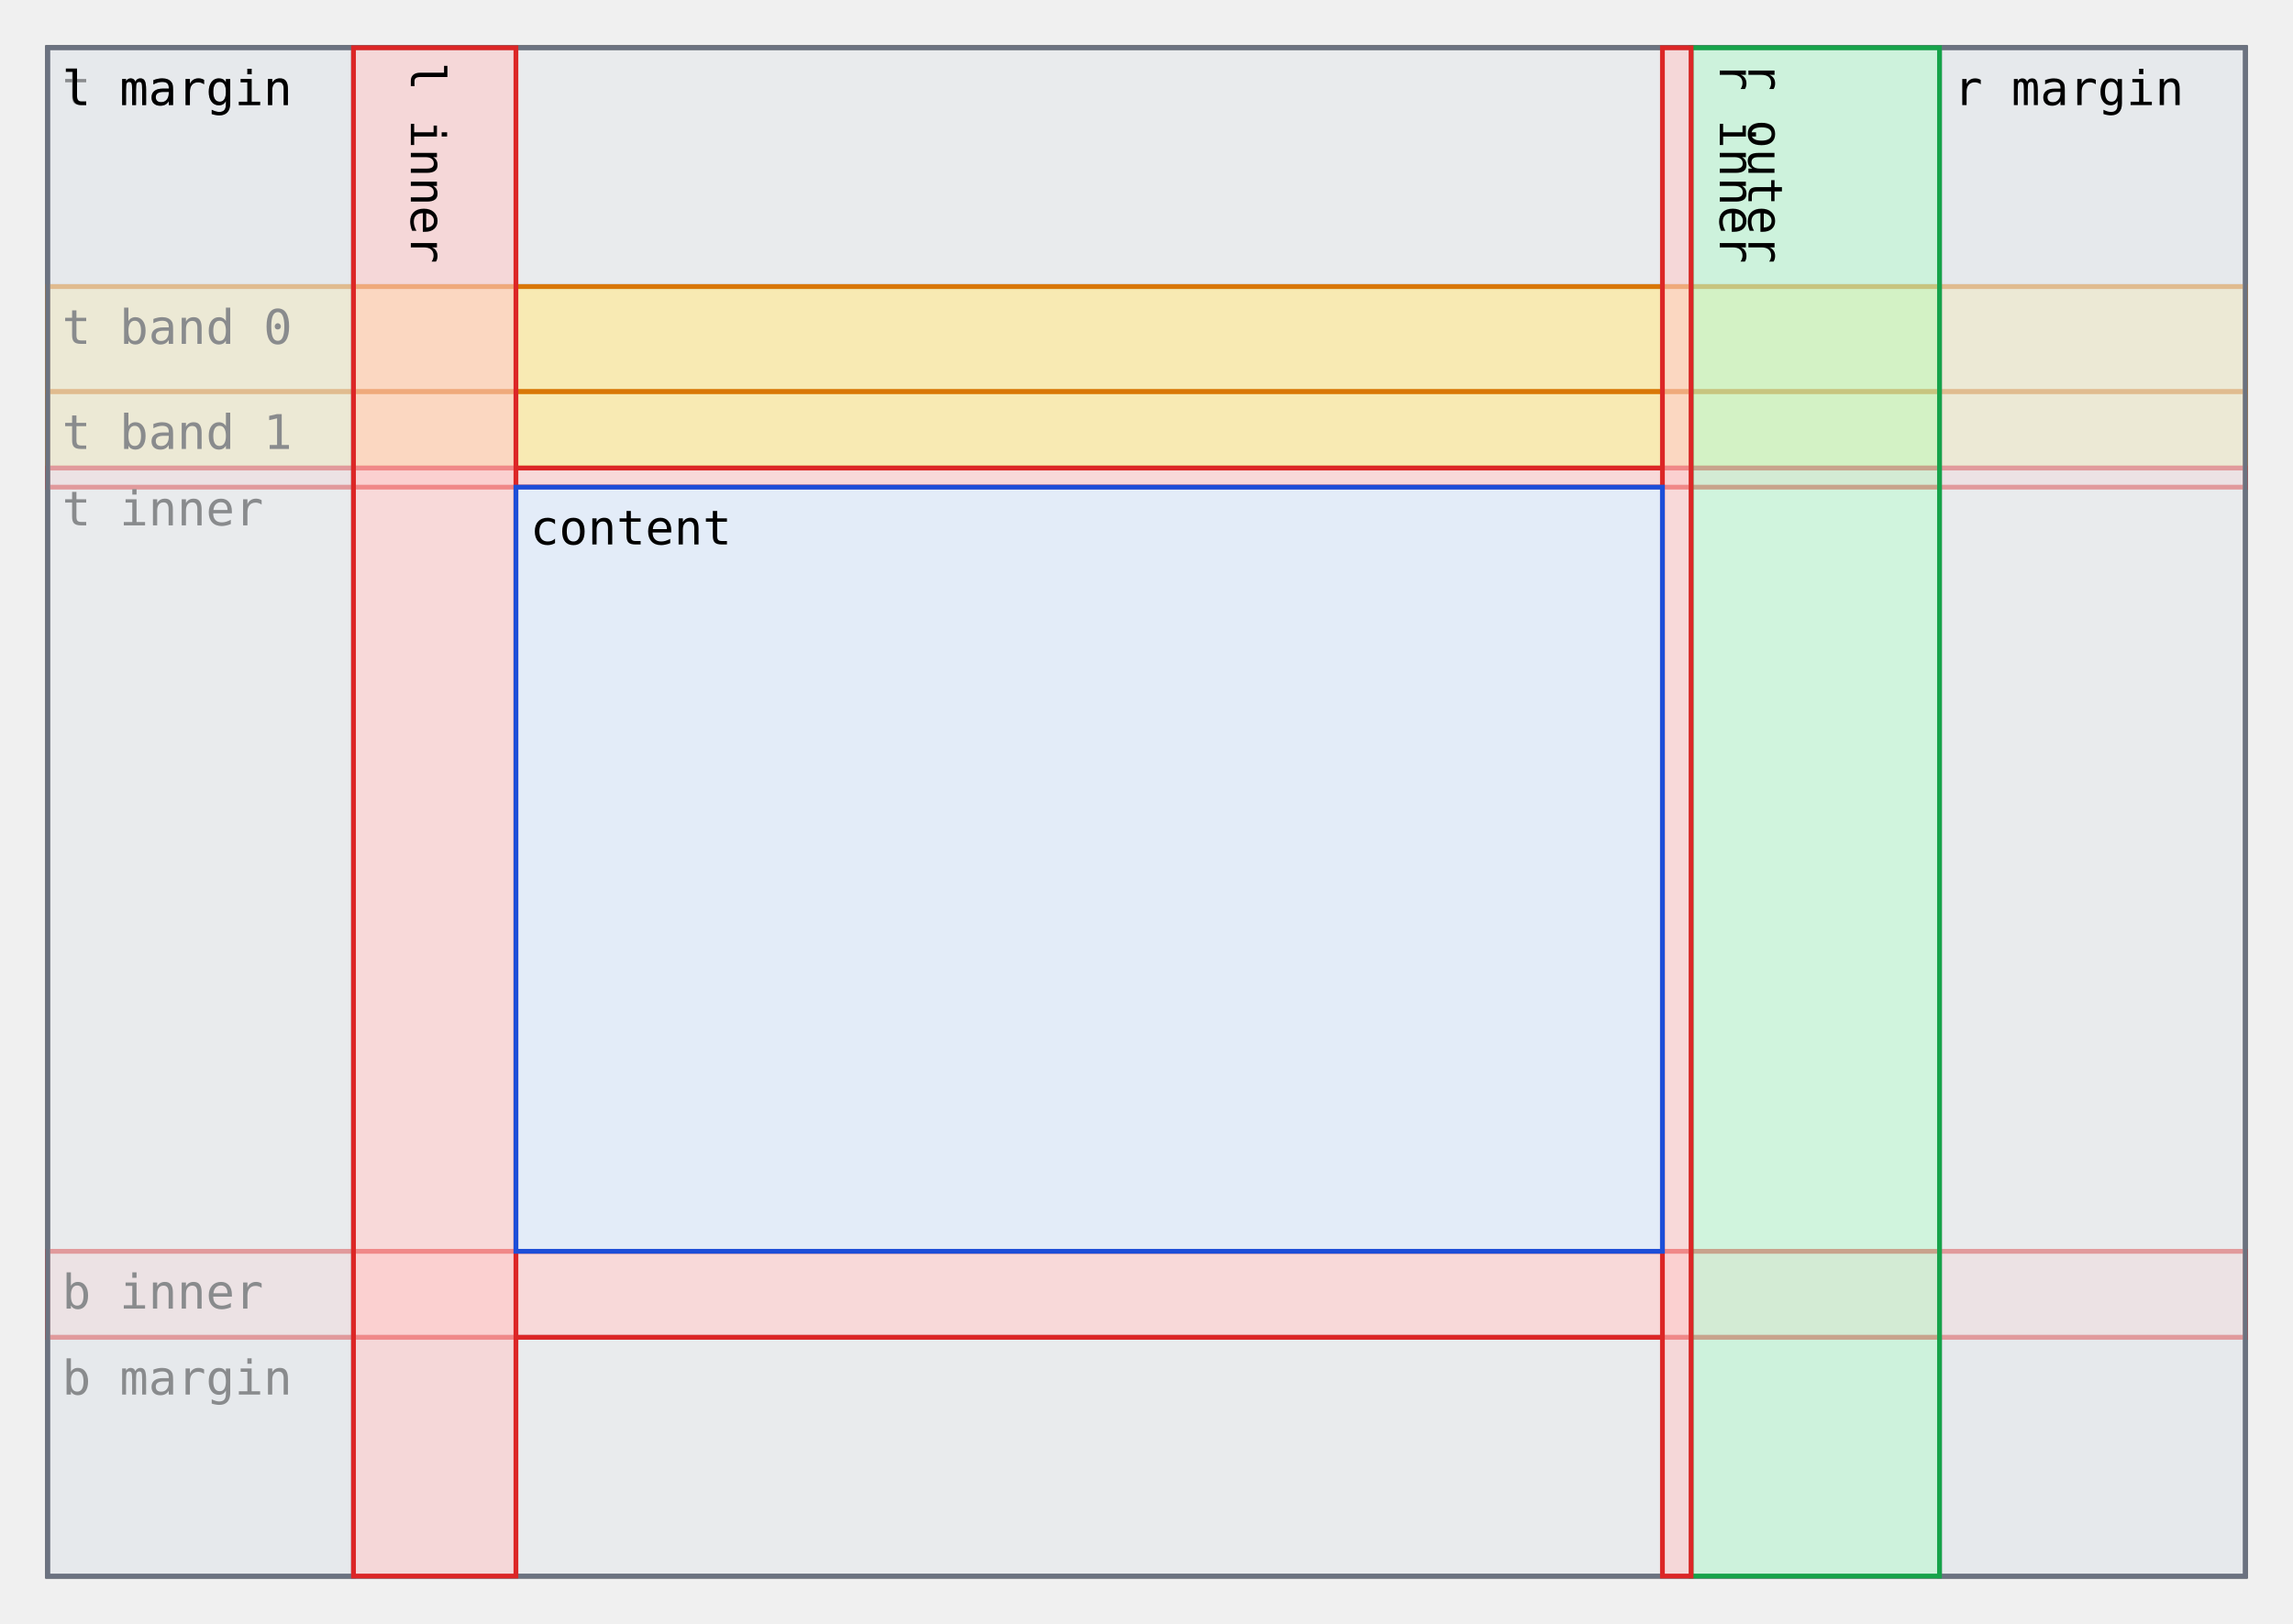
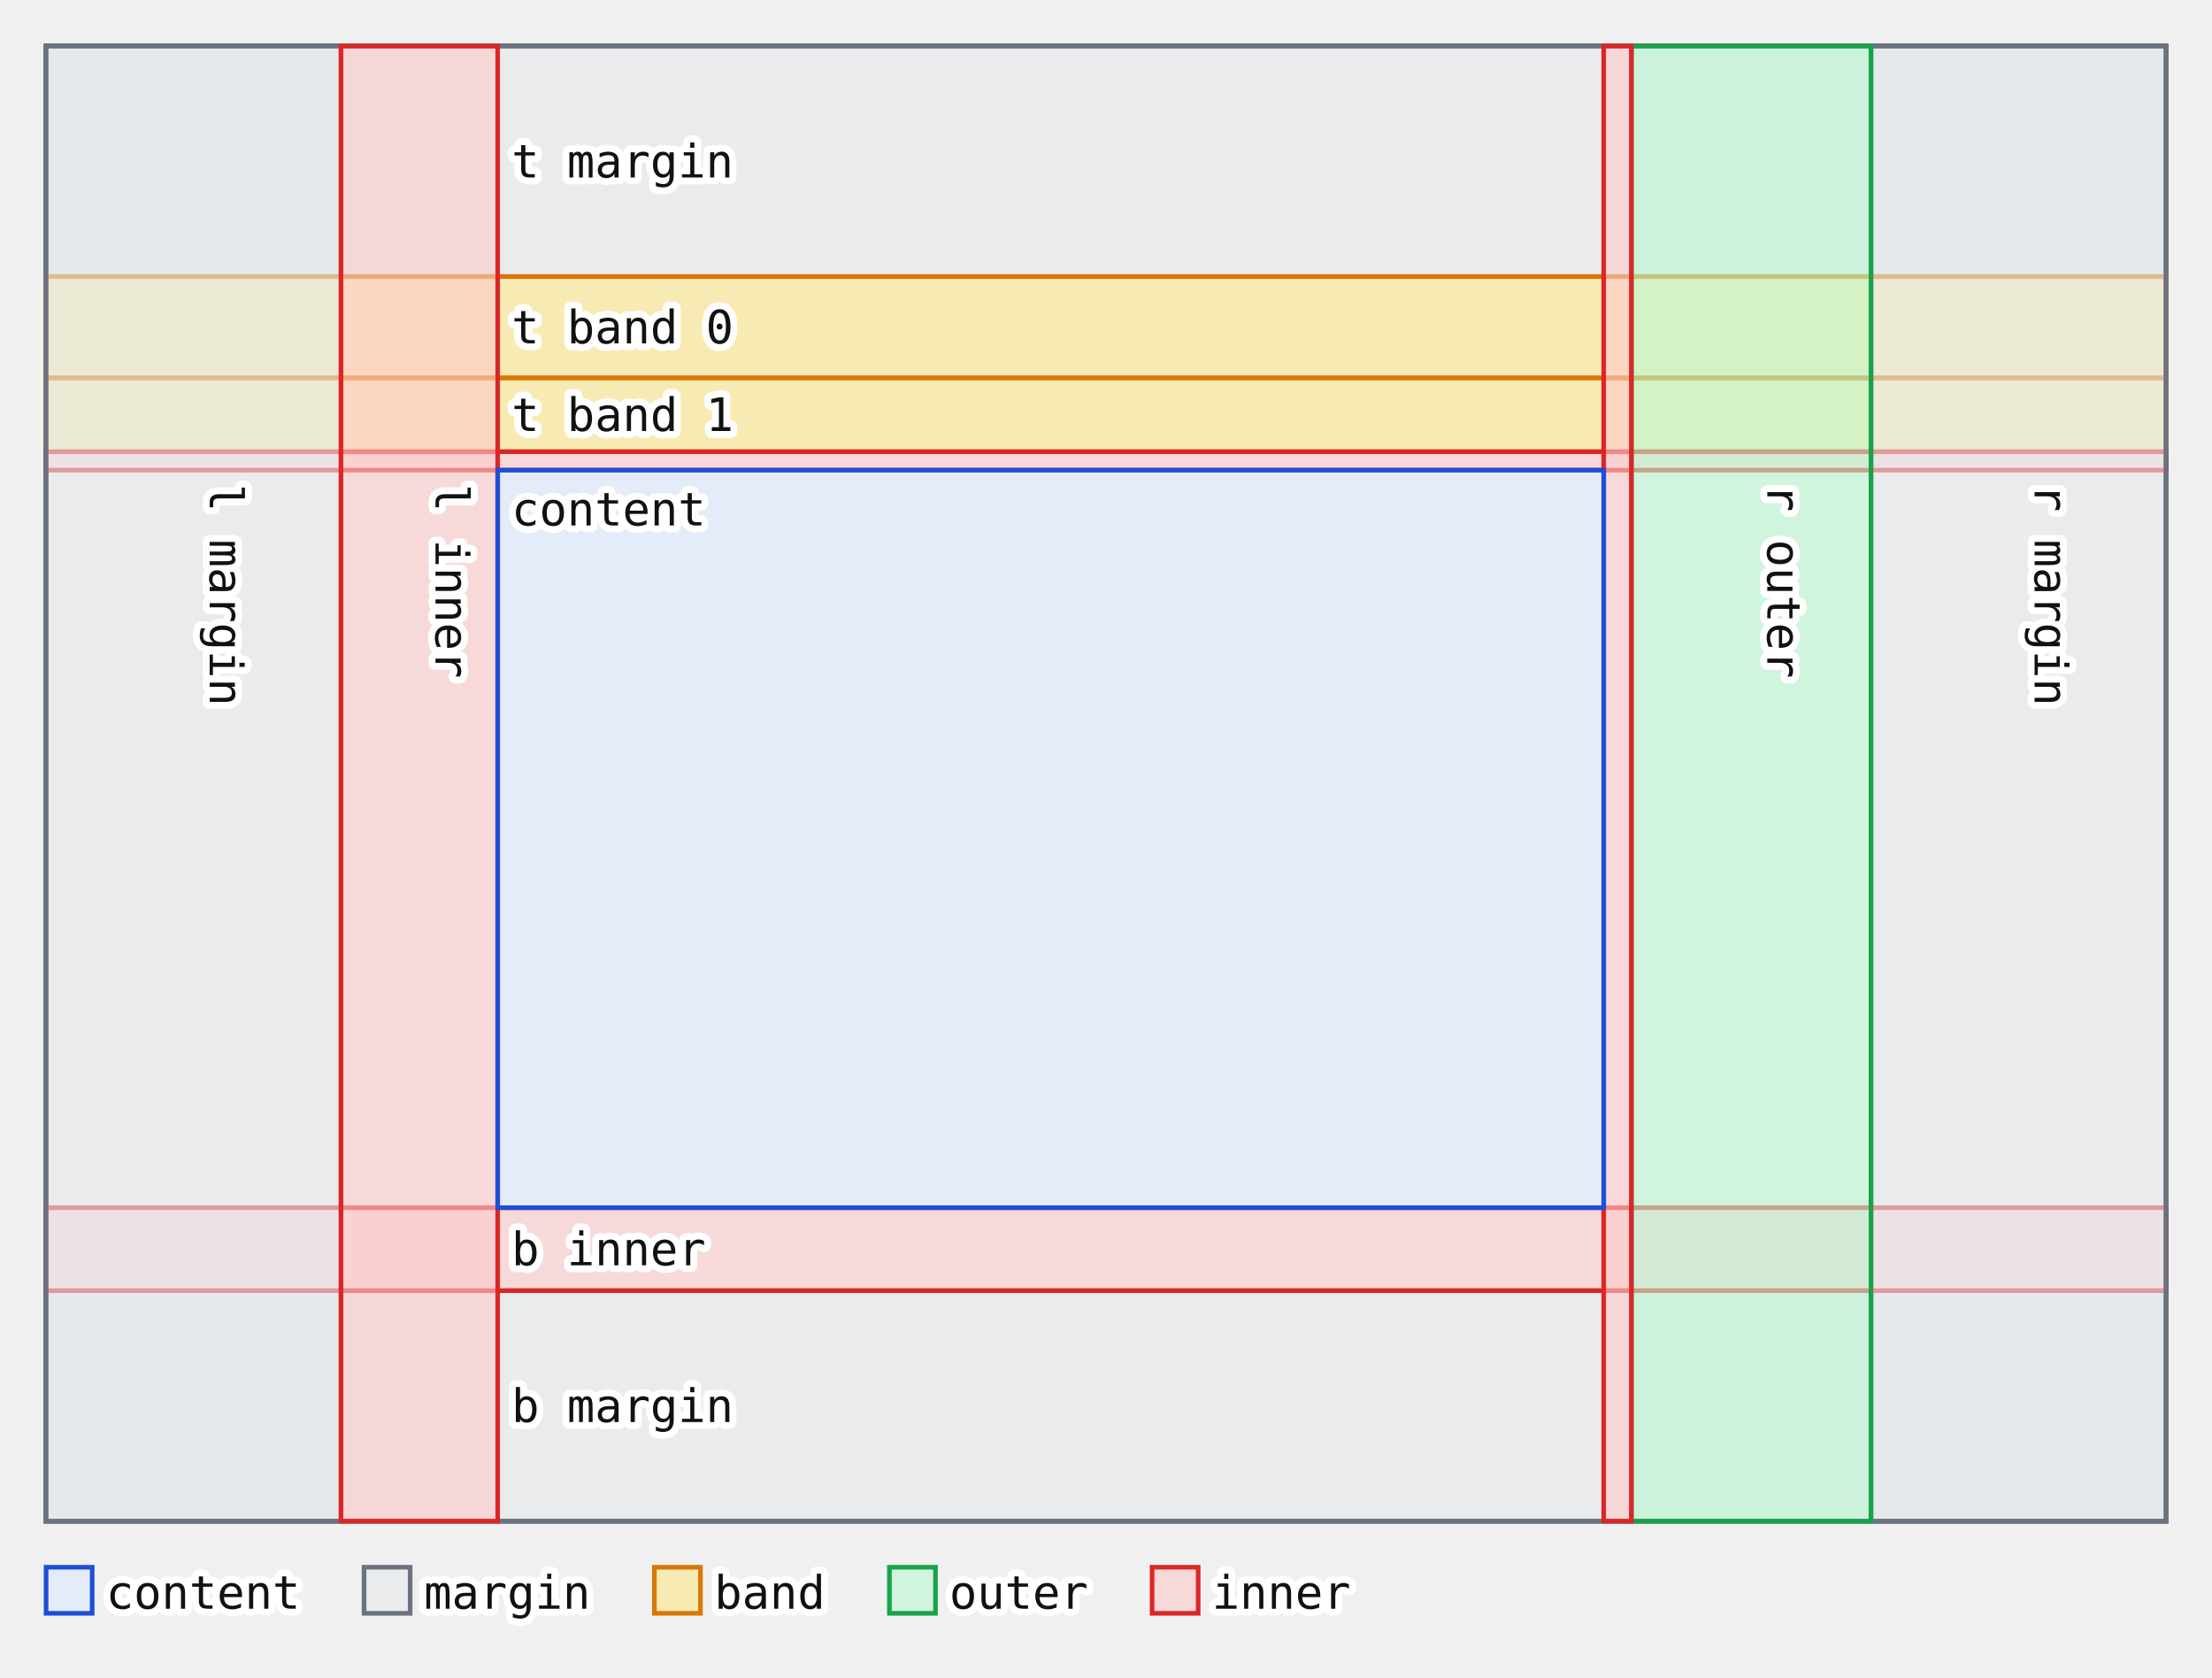
- <svg xmlns="http://www.w3.org/2000/svg" viewBox="-10 -10 480 340" font-family="monospace" font-size="10">
+ <svg xmlns="http://www.w3.org/2000/svg" viewBox="-10 -10 480 364" font-family="monospace" font-size="10">
  <rect x="0" y="0" width="460" height="320" fill="none" stroke="#111111" stroke-width="1" />
  <rect x="0" y="0" width="460" height="50" fill="#e5e7eb" fill-opacity="0.6" stroke="#6b7280" />
-   <text x="3" y="12">t margin</text>
+   <text x="101" y="28.5" fill="#111111" stroke="#ffffff" stroke-width="3" stroke-linejoin="round" paint-order="stroke">t margin</text>
  <rect x="0" y="50" width="460" height="22" fill="#fde68a" fill-opacity="0.6" stroke="#d97706" />
-   <text x="3" y="62">t band 0</text>
+   <text x="101" y="64.5" fill="#111111" stroke="#ffffff" stroke-width="3" stroke-linejoin="round" paint-order="stroke">t band 0</text>
  <rect x="0" y="72" width="460" height="16" fill="#fde68a" fill-opacity="0.6" stroke="#d97706" />
-   <text x="3" y="84">t band 1</text>
+   <text x="101" y="83.5" fill="#111111" stroke="#ffffff" stroke-width="3" stroke-linejoin="round" paint-order="stroke">t band 1</text>
  <rect x="0" y="88" width="460" height="4" fill="#fecaca" fill-opacity="0.6" stroke="#dc2626" />
-   <text x="3" y="100">t inner</text>
  <rect x="0" y="270" width="460" height="50" fill="#e5e7eb" fill-opacity="0.6" stroke="#6b7280" />
-   <text x="3" y="282">b margin</text>
+   <text x="101" y="298.5" fill="#111111" stroke="#ffffff" stroke-width="3" stroke-linejoin="round" paint-order="stroke">b margin</text>
  <rect x="0" y="252" width="460" height="18" fill="#fecaca" fill-opacity="0.6" stroke="#dc2626" />
-   <text x="3" y="264">b inner</text>
+   <text x="101" y="264.5" fill="#111111" stroke="#ffffff" stroke-width="3" stroke-linejoin="round" paint-order="stroke">b inner</text>
  <rect x="0" y="0" width="64" height="320" fill="#e5e7eb" fill-opacity="0.6" stroke="#6b7280" />
-   <text x="3" y="12">l margin</text>
+   <text x="35.5" y="95" transform="rotate(90 35.5 95)" fill="#111111" stroke="#ffffff" stroke-width="3" stroke-linejoin="round" paint-order="stroke">l margin</text>
  <rect x="64" y="0" width="34" height="320" fill="#fecaca" fill-opacity="0.6" stroke="#dc2626" />
-   <text x="76" y="3" transform="rotate(90 76 3)">l inner</text>
+   <text x="84.5" y="95" transform="rotate(90 84.5 95)" fill="#111111" stroke="#ffffff" stroke-width="3" stroke-linejoin="round" paint-order="stroke">l inner</text>
  <rect x="396" y="0" width="64" height="320" fill="#e5e7eb" fill-opacity="0.6" stroke="#6b7280" />
-   <text x="399" y="12">r margin</text>
+   <text x="431.5" y="95" transform="rotate(90 431.5 95)" fill="#111111" stroke="#ffffff" stroke-width="3" stroke-linejoin="round" paint-order="stroke">r margin</text>
  <rect x="344" y="0" width="52" height="320" fill="#bbf7d0" fill-opacity="0.6" stroke="#16a34a" />
-   <text x="356" y="3" transform="rotate(90 356 3)">r outer</text>
+   <text x="373.5" y="95" transform="rotate(90 373.5 95)" fill="#111111" stroke="#ffffff" stroke-width="3" stroke-linejoin="round" paint-order="stroke">r outer</text>
  <rect x="338" y="0" width="6" height="320" fill="#fecaca" fill-opacity="0.6" stroke="#dc2626" />
-   <text x="350" y="3" transform="rotate(90 350 3)">r inner</text>
  <rect x="98" y="92" width="240" height="160" fill="#dbeafe" fill-opacity="0.6" stroke="#1d4ed8" />
-   <text x="101" y="104">content</text>
+   <text x="101" y="104" fill="#111111" stroke="#ffffff" stroke-width="3" stroke-linejoin="round" paint-order="stroke">content</text>
+   <rect x="0" y="330" width="10" height="10" fill="#dbeafe" fill-opacity="0.6" stroke="#1d4ed8" />
+   <text x="13" y="339" fill="#111111" stroke="#ffffff" stroke-width="3" stroke-linejoin="round" paint-order="stroke">content</text>
+   <rect x="69" y="330" width="10" height="10" fill="#e5e7eb" fill-opacity="0.6" stroke="#6b7280" />
+   <text x="82" y="339" fill="#111111" stroke="#ffffff" stroke-width="3" stroke-linejoin="round" paint-order="stroke">margin</text>
+   <rect x="132" y="330" width="10" height="10" fill="#fde68a" fill-opacity="0.6" stroke="#d97706" />
+   <text x="145" y="339" fill="#111111" stroke="#ffffff" stroke-width="3" stroke-linejoin="round" paint-order="stroke">band</text>
+   <rect x="183" y="330" width="10" height="10" fill="#bbf7d0" fill-opacity="0.6" stroke="#16a34a" />
+   <text x="196" y="339" fill="#111111" stroke="#ffffff" stroke-width="3" stroke-linejoin="round" paint-order="stroke">outer</text>
+   <rect x="240" y="330" width="10" height="10" fill="#fecaca" fill-opacity="0.6" stroke="#dc2626" />
+   <text x="253" y="339" fill="#111111" stroke="#ffffff" stroke-width="3" stroke-linejoin="round" paint-order="stroke">inner</text>
</svg>
